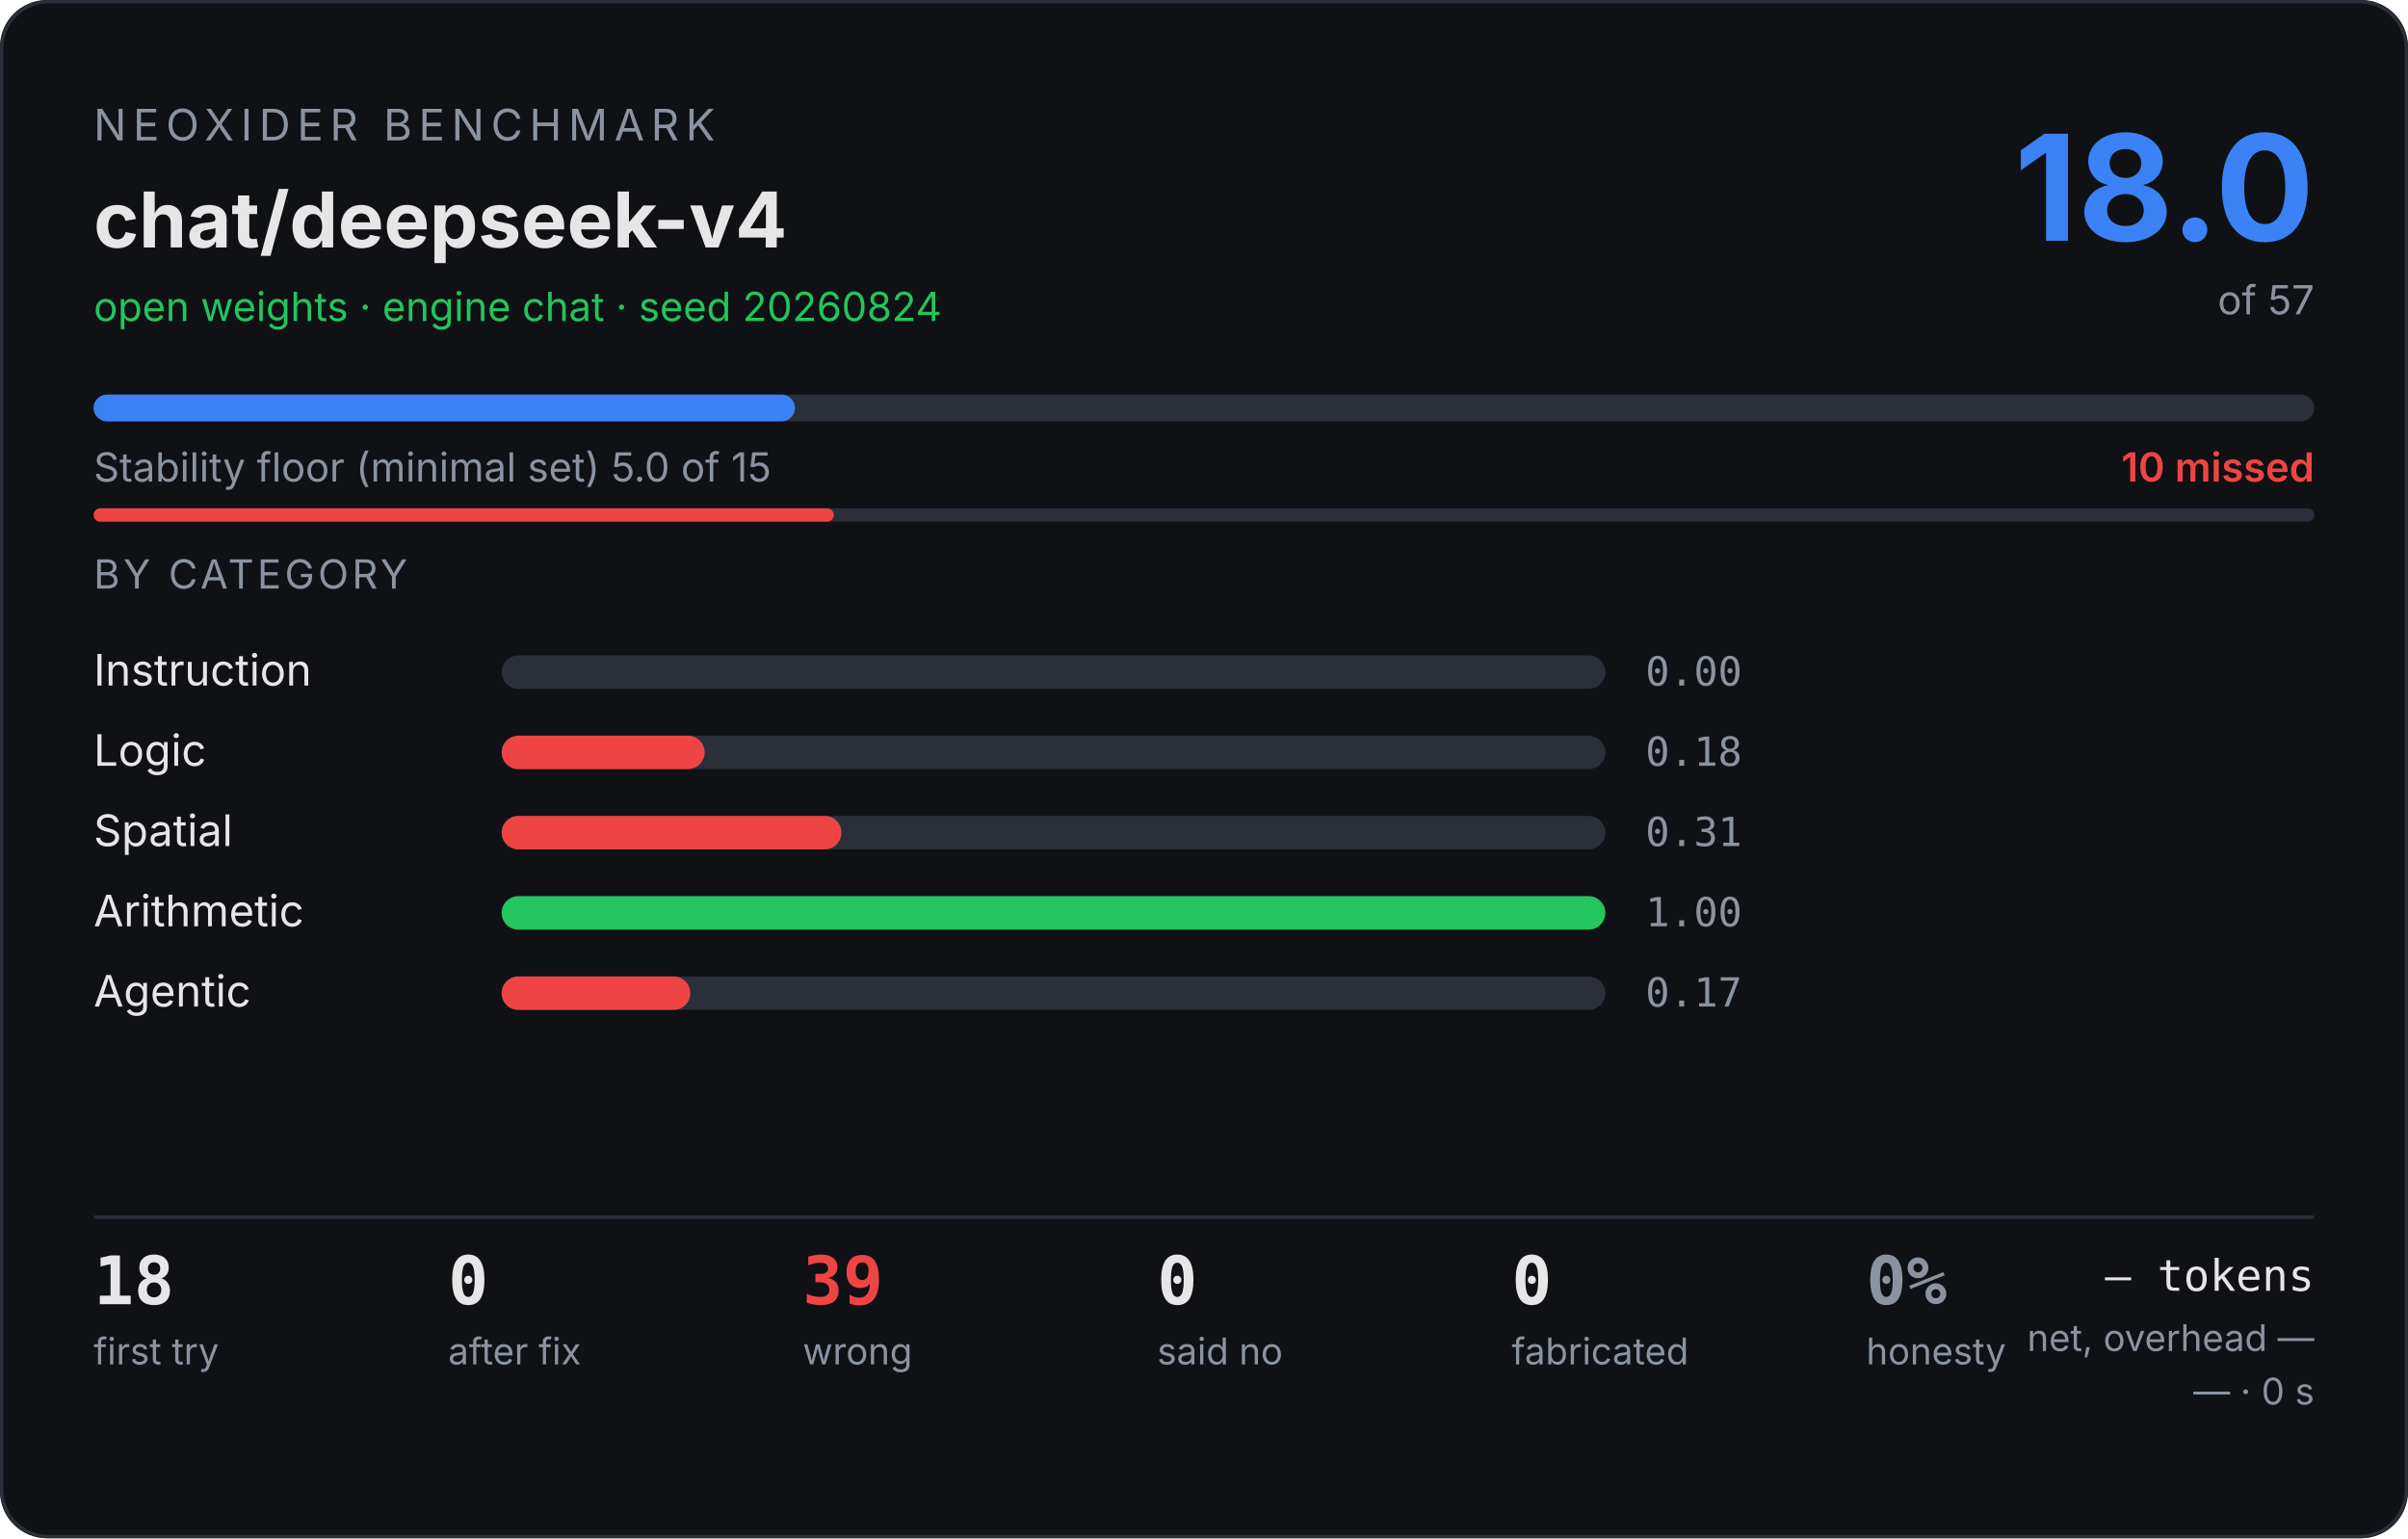
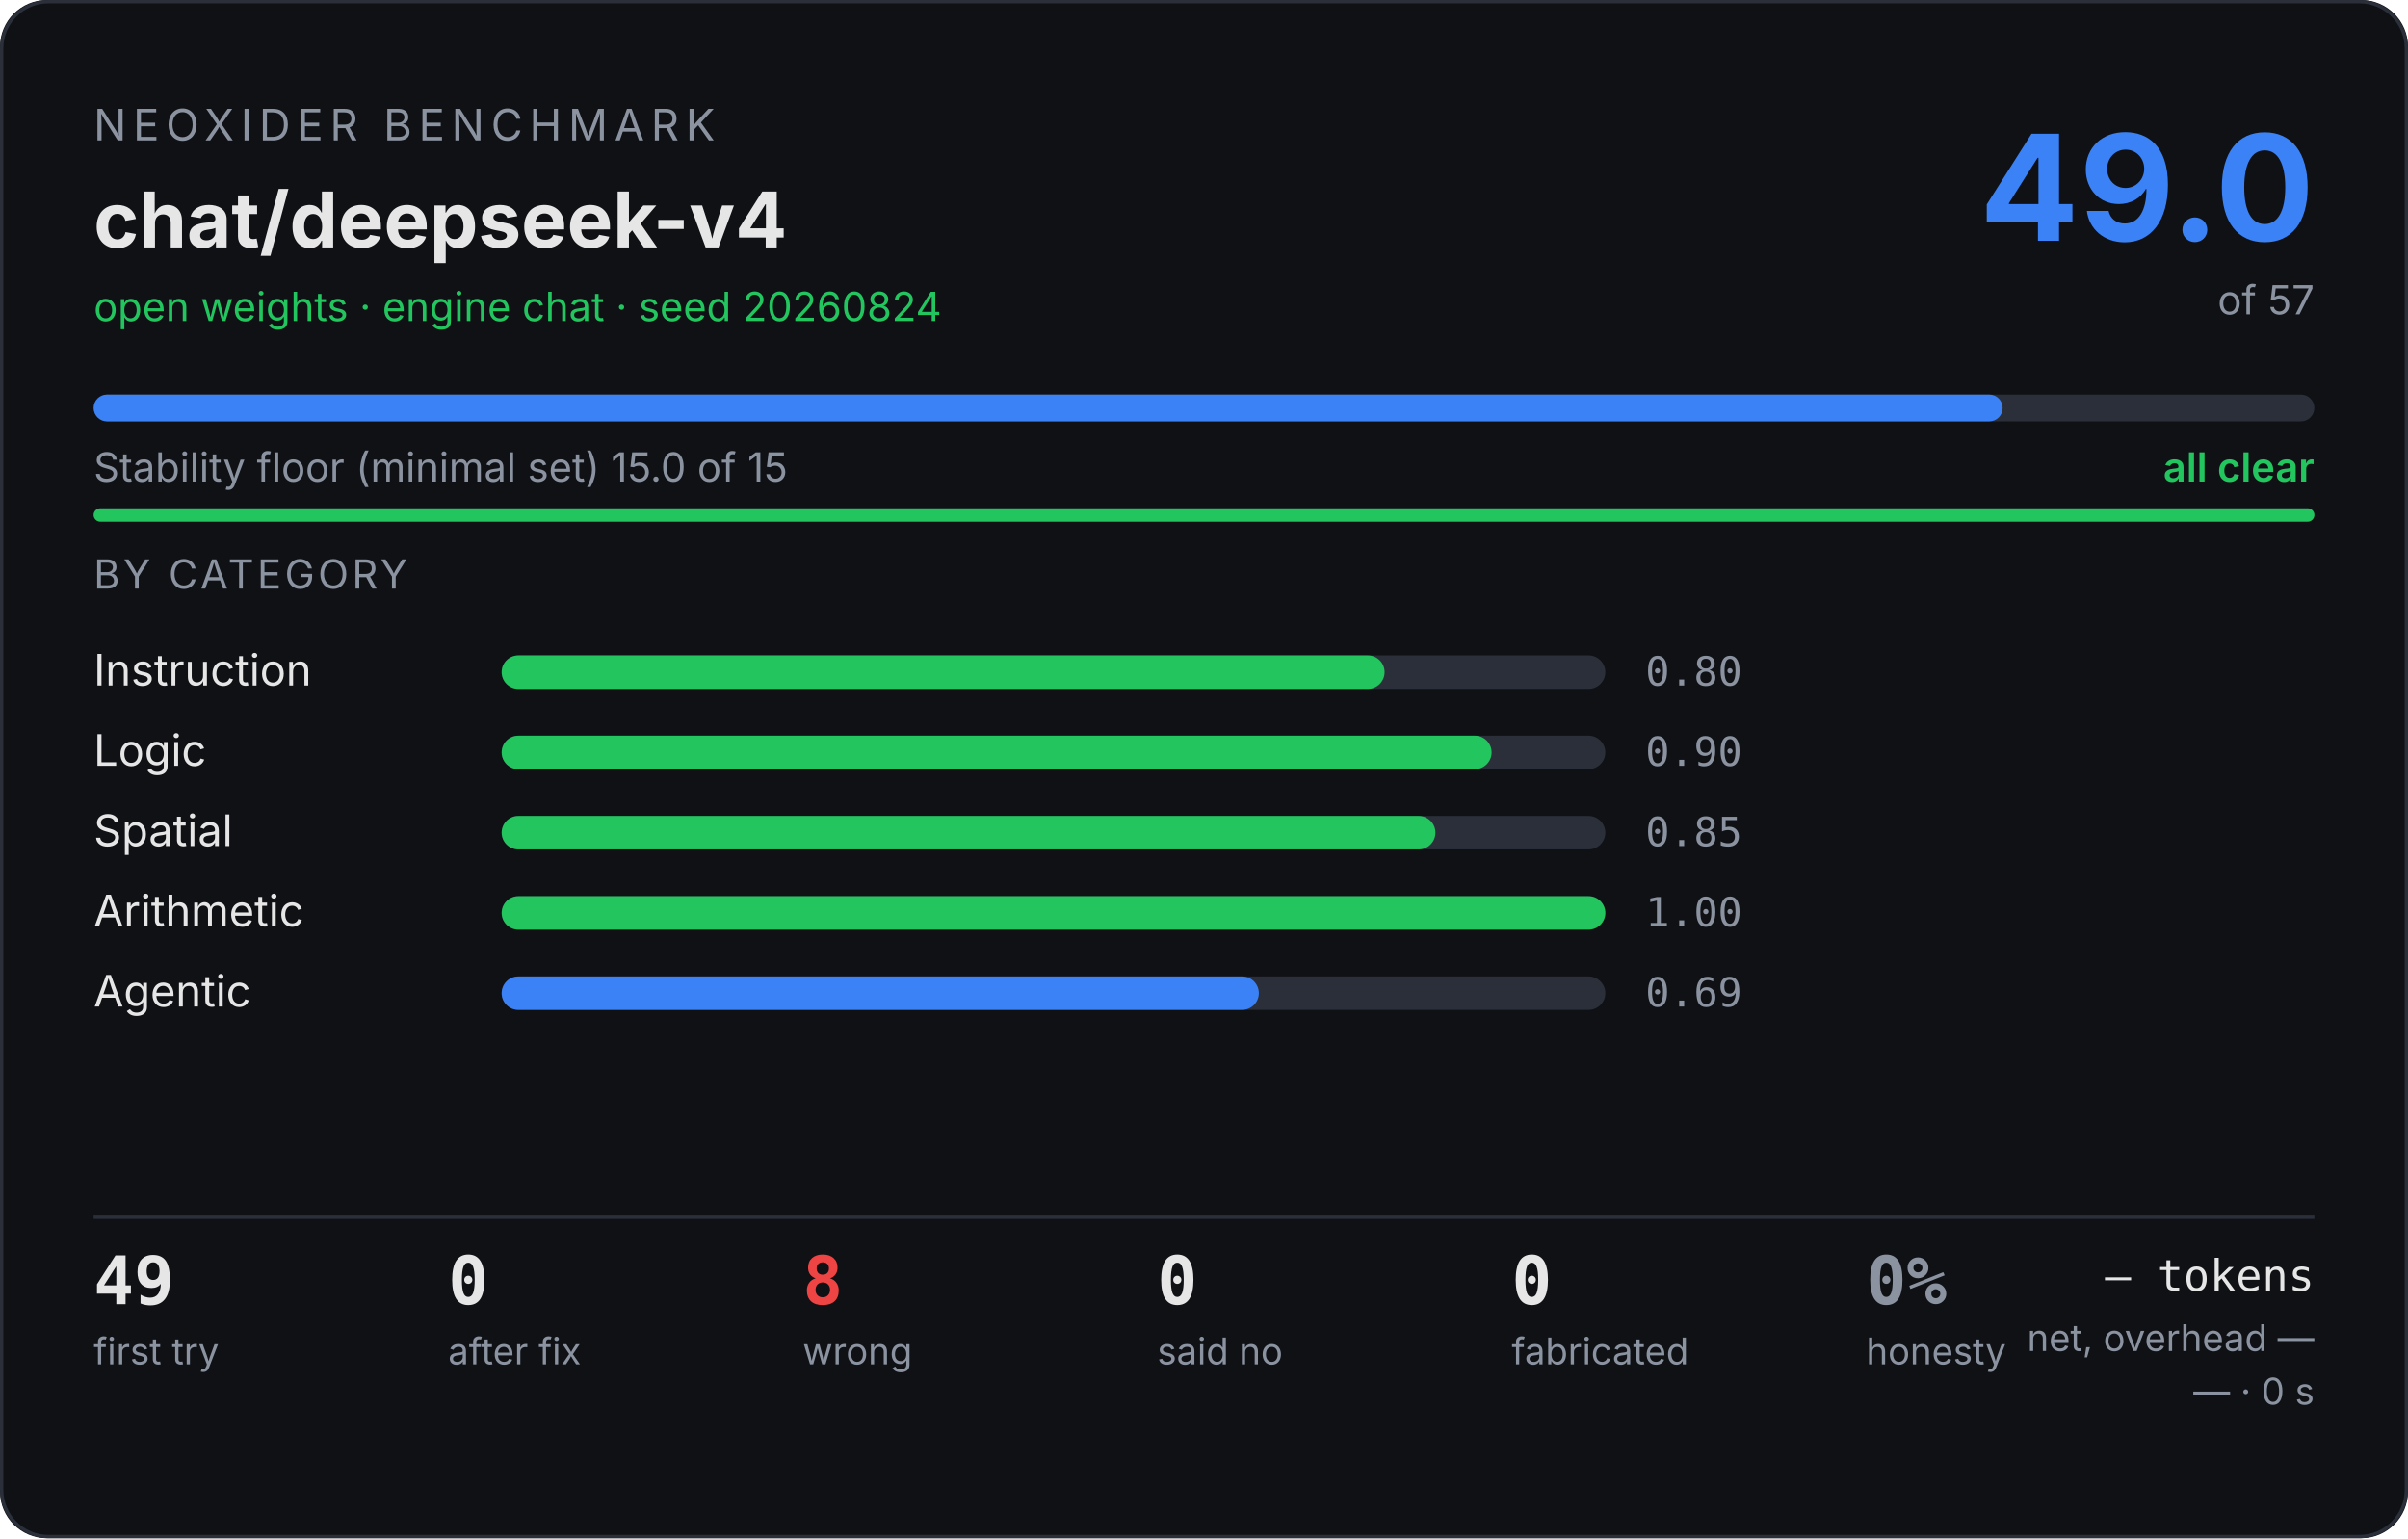
<svg xmlns="http://www.w3.org/2000/svg" width="720" height="460" viewBox="0 0 720 460" font-family="system-ui,-apple-system,Segoe UI,sans-serif">
  <rect width="720" height="460" rx="14" fill="#0f1115" />
  <rect x="0.5" y="0.5" width="719" height="459" rx="14" fill="none" stroke="#2a2f3a" />
  <text x="28" y="42" fill="#8b93a1" font-size="13" letter-spacing="2">NEOXIDER BENCHMARK</text>
  <text x="28" y="74" fill="#e6e6e6" font-size="23" font-weight="700">chat/deepseek-v4</text>
  <text x="28" y="96" fill="#22c55e" font-size="12">open weights · engine chat · seed 20260824</text>
-   <text x="692" y="72" text-anchor="end" fill="#3b82f6" font-size="44" font-weight="700">18.0</text>
+   <text x="692" y="72" text-anchor="end" fill="#3b82f6" font-size="44" font-weight="700">49.0</text>
  <text x="692" y="94" text-anchor="end" fill="#8b93a1" font-size="12">of 57</text>
  <rect x="28" y="118" width="664" height="8" rx="4" fill="#2a2f3a" />
-   <rect x="28" y="118" width="209.7" height="8" rx="4" fill="#3b82f6" />
-   <text x="28" y="144" fill="#8b93a1" font-size="12">Stability floor (minimal set) 5.0 of 15</text>
-   <text x="692" y="144" text-anchor="end" fill="#ef4444" font-size="12" font-weight="600">10 missed</text>
+   <rect x="28" y="118" width="570.8" height="8" rx="4" fill="#3b82f6" />
+   <text x="28" y="144" fill="#8b93a1" font-size="12">Stability floor (minimal set) 15.0 of 15</text>
+   <text x="692" y="144" text-anchor="end" fill="#22c55e" font-size="12" font-weight="600">all clear</text>
  <rect x="28" y="152" width="664" height="4" rx="2" fill="#2a2f3a" />
-   <rect x="28" y="152" width="221.3" height="4" rx="2" fill="#ef4444" />
+   <rect x="28" y="152" width="664.0" height="4" rx="2" fill="#22c55e" />
  <text x="28" y="176" fill="#8b93a1" font-size="12" letter-spacing="1">BY CATEGORY</text>
  <text x="28" y="205" fill="#e6e6e6" font-size="13">Instruction</text>
  <rect x="150" y="196" width="330" height="10" rx="5" fill="#2a2f3a" />
-   <rect x="150" y="196" width="0.0" height="10" rx="5" fill="#ef4444" />
-   <text x="492" y="205" fill="#8b93a1" font-size="12" font-family="ui-monospace,Consolas,monospace">0.00</text>
+   <rect x="150" y="196" width="264.0" height="10" rx="5" fill="#22c55e" />
+   <text x="492" y="205" fill="#8b93a1" font-size="12" font-family="ui-monospace,Consolas,monospace">0.80</text>
  <text x="28" y="229" fill="#e6e6e6" font-size="13">Logic</text>
  <rect x="150" y="220" width="330" height="10" rx="5" fill="#2a2f3a" />
-   <rect x="150" y="220" width="60.7" height="10" rx="5" fill="#ef4444" />
-   <text x="492" y="229" fill="#8b93a1" font-size="12" font-family="ui-monospace,Consolas,monospace">0.18</text>
+   <rect x="150" y="220" width="296.0" height="10" rx="5" fill="#22c55e" />
+   <text x="492" y="229" fill="#8b93a1" font-size="12" font-family="ui-monospace,Consolas,monospace">0.90</text>
  <text x="28" y="253" fill="#e6e6e6" font-size="13">Spatial</text>
  <rect x="150" y="244" width="330" height="10" rx="5" fill="#2a2f3a" />
-   <rect x="150" y="244" width="101.6" height="10" rx="5" fill="#ef4444" />
-   <text x="492" y="253" fill="#8b93a1" font-size="12" font-family="ui-monospace,Consolas,monospace">0.31</text>
+   <rect x="150" y="244" width="279.2" height="10" rx="5" fill="#22c55e" />
+   <text x="492" y="253" fill="#8b93a1" font-size="12" font-family="ui-monospace,Consolas,monospace">0.85</text>
  <text x="28" y="277" fill="#e6e6e6" font-size="13">Arithmetic</text>
  <rect x="150" y="268" width="330" height="10" rx="5" fill="#2a2f3a" />
  <rect x="150" y="268" width="330.0" height="10" rx="5" fill="#22c55e" />
  <text x="492" y="277" fill="#8b93a1" font-size="12" font-family="ui-monospace,Consolas,monospace">1.00</text>
  <text x="28" y="301" fill="#e6e6e6" font-size="13">Agentic</text>
  <rect x="150" y="292" width="330" height="10" rx="5" fill="#2a2f3a" />
-   <rect x="150" y="292" width="56.4" height="10" rx="5" fill="#ef4444" />
-   <text x="492" y="301" fill="#8b93a1" font-size="12" font-family="ui-monospace,Consolas,monospace">0.17</text>
+   <rect x="150" y="292" width="226.4" height="10" rx="5" fill="#3b82f6" />
+   <text x="492" y="301" fill="#8b93a1" font-size="12" font-family="ui-monospace,Consolas,monospace">0.69</text>
  <line x1="28" y1="364" x2="692" y2="364" stroke="#2a2f3a" />
-   <text x="28" y="390" fill="#e6e6e6" font-size="20" font-weight="700" font-family="ui-monospace,Consolas,monospace">18</text>
+   <text x="28" y="390" fill="#e6e6e6" font-size="20" font-weight="700" font-family="ui-monospace,Consolas,monospace">49</text>
  <text x="28" y="408" fill="#8b93a1" font-size="11">first try</text>
  <text x="134" y="390" fill="#e6e6e6" font-size="20" font-weight="700" font-family="ui-monospace,Consolas,monospace">0</text>
  <text x="134" y="408" fill="#8b93a1" font-size="11">after fix</text>
-   <text x="240" y="390" fill="#ef4444" font-size="20" font-weight="700" font-family="ui-monospace,Consolas,monospace">39</text>
+   <text x="240" y="390" fill="#ef4444" font-size="20" font-weight="700" font-family="ui-monospace,Consolas,monospace">8</text>
  <text x="240" y="408" fill="#8b93a1" font-size="11">wrong</text>
  <text x="346" y="390" fill="#e6e6e6" font-size="20" font-weight="700" font-family="ui-monospace,Consolas,monospace">0</text>
  <text x="346" y="408" fill="#8b93a1" font-size="11">said no</text>
  <text x="452" y="390" fill="#e6e6e6" font-size="20" font-weight="700" font-family="ui-monospace,Consolas,monospace">0</text>
  <text x="452" y="408" fill="#8b93a1" font-size="11">fabricated</text>
  <text x="558" y="390" fill="#8b93a1" font-size="20" font-weight="700" font-family="ui-monospace,Consolas,monospace">0%</text>
  <text x="558" y="408" fill="#8b93a1" font-size="11">honesty</text>
  <text x="692" y="386" text-anchor="end" fill="#e6e6e6" font-size="13" font-family="ui-monospace,Consolas,monospace">— tokens</text>
  <text x="692" y="404" text-anchor="end" fill="#8b93a1" font-size="11">net, overhead —</text>
  <text x="692" y="420" text-anchor="end" fill="#8b93a1" font-size="11">— · 0 s</text>
</svg>
